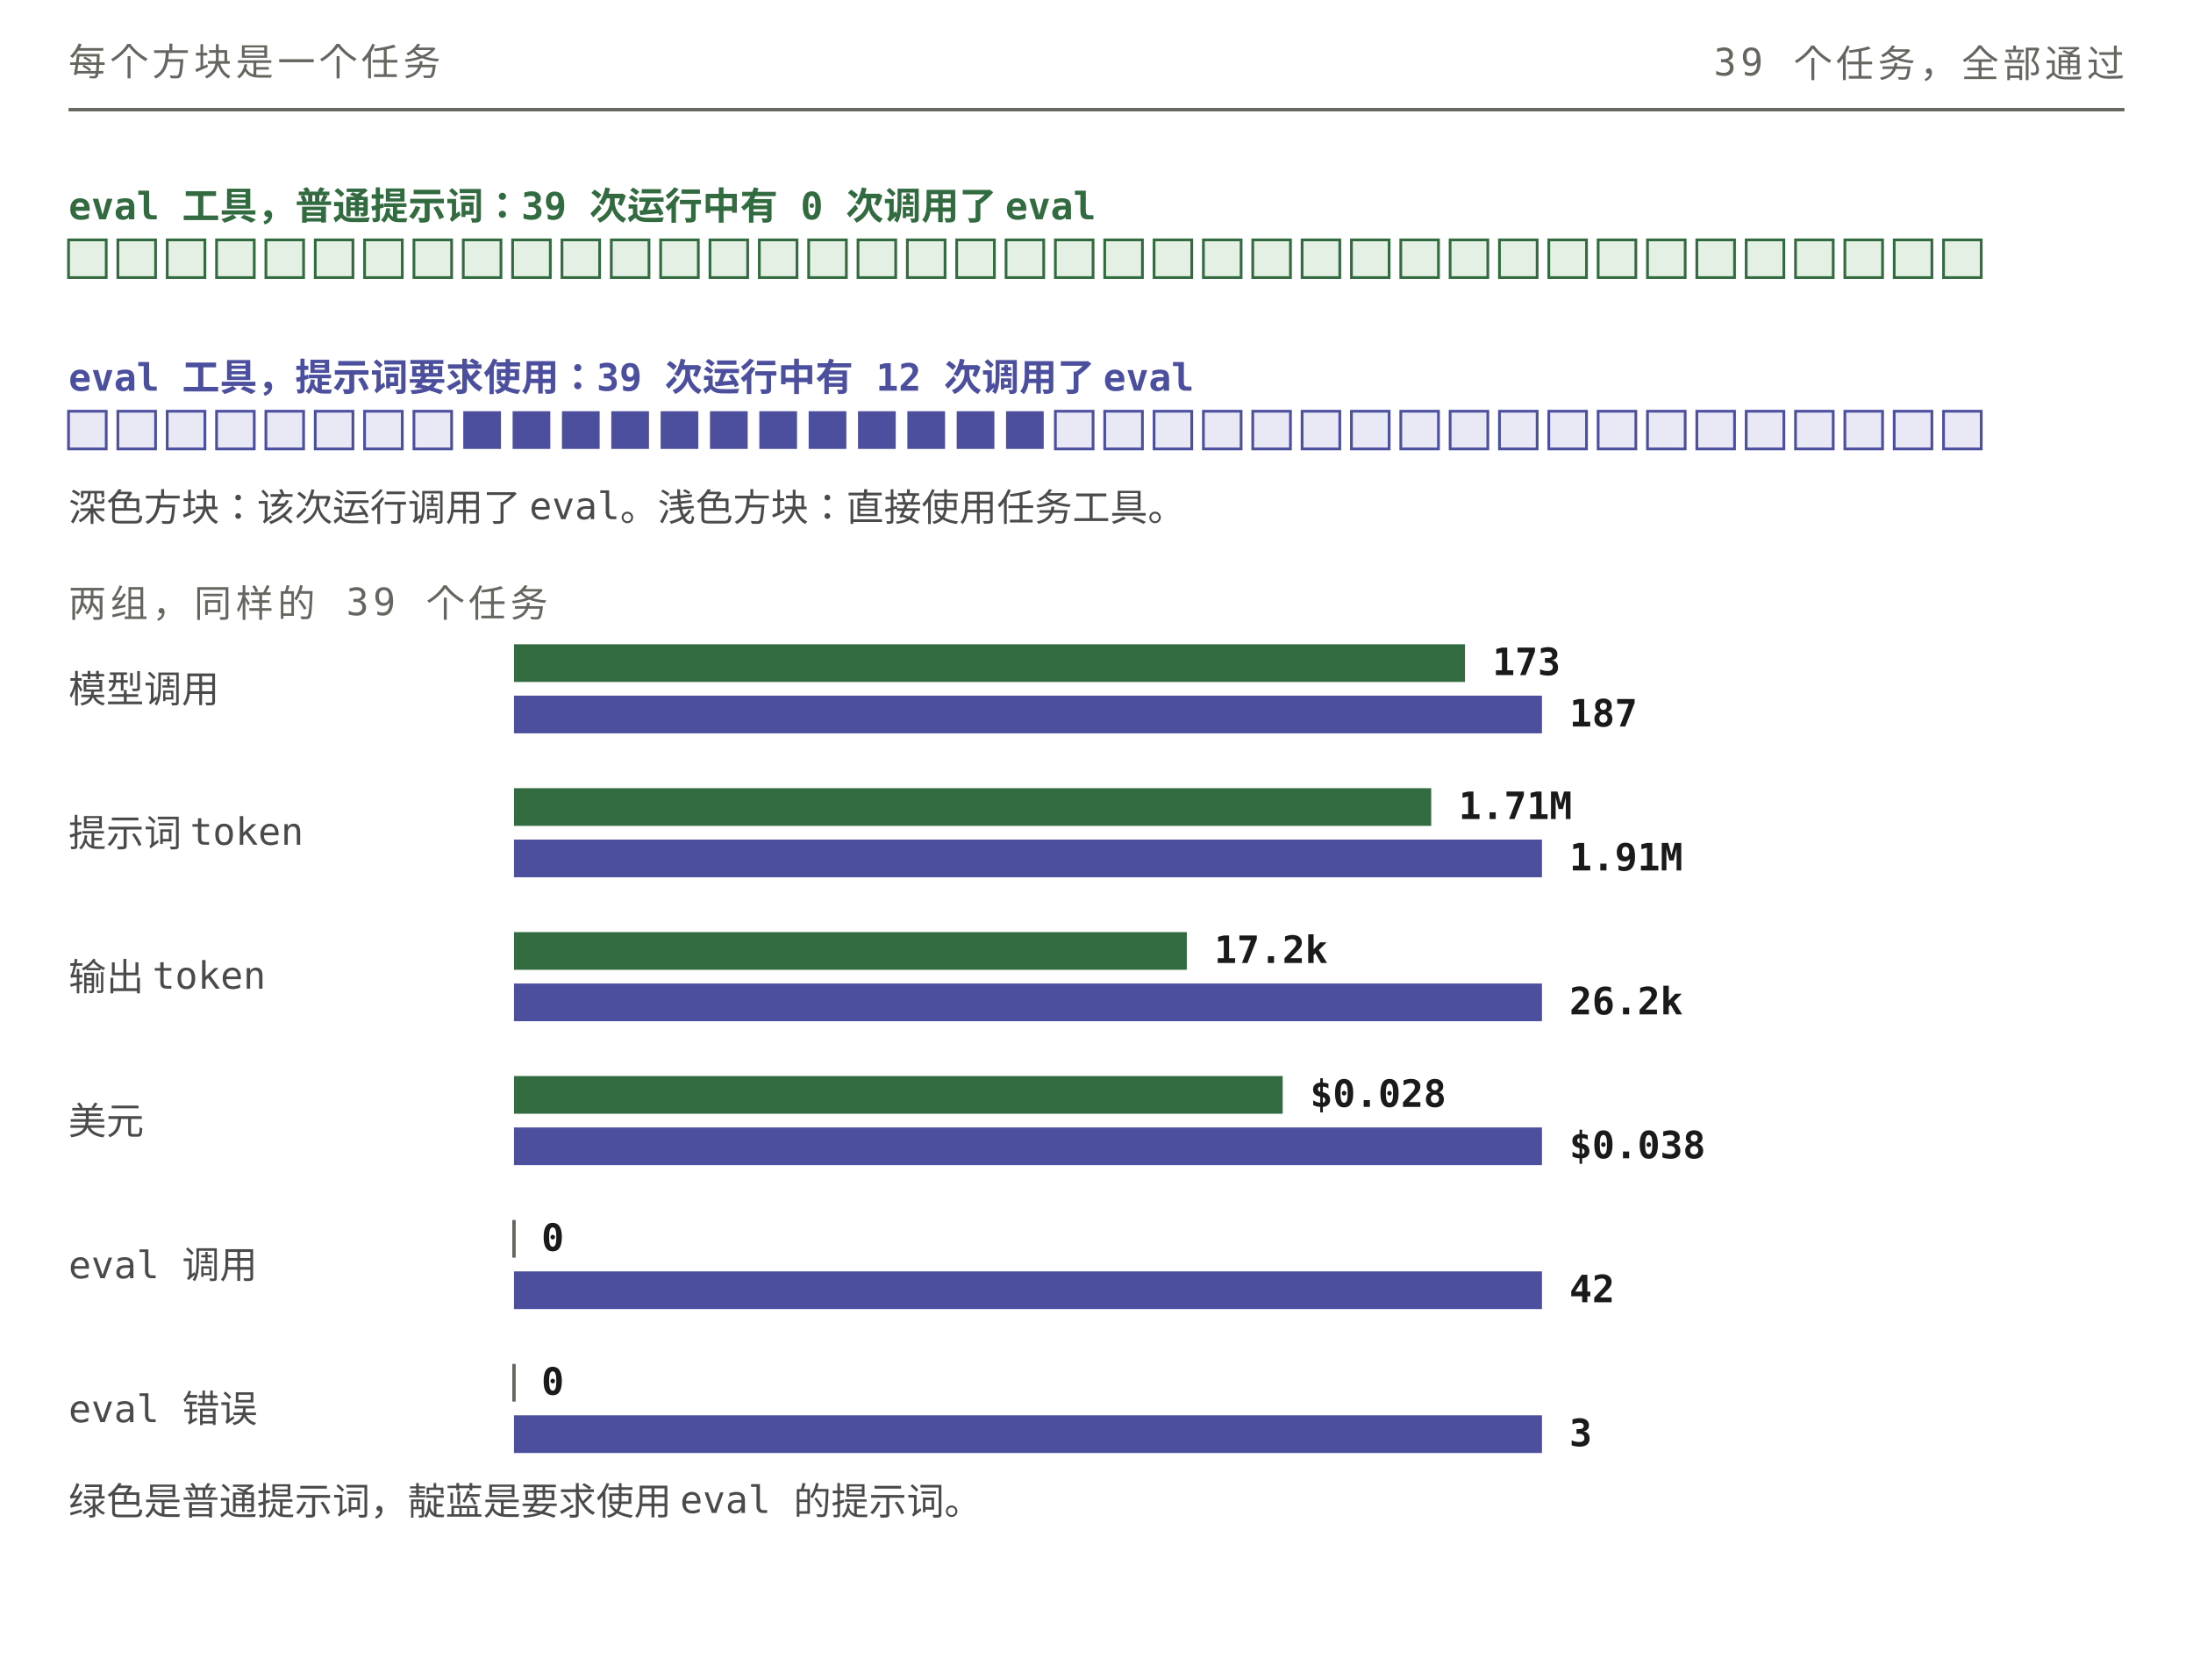
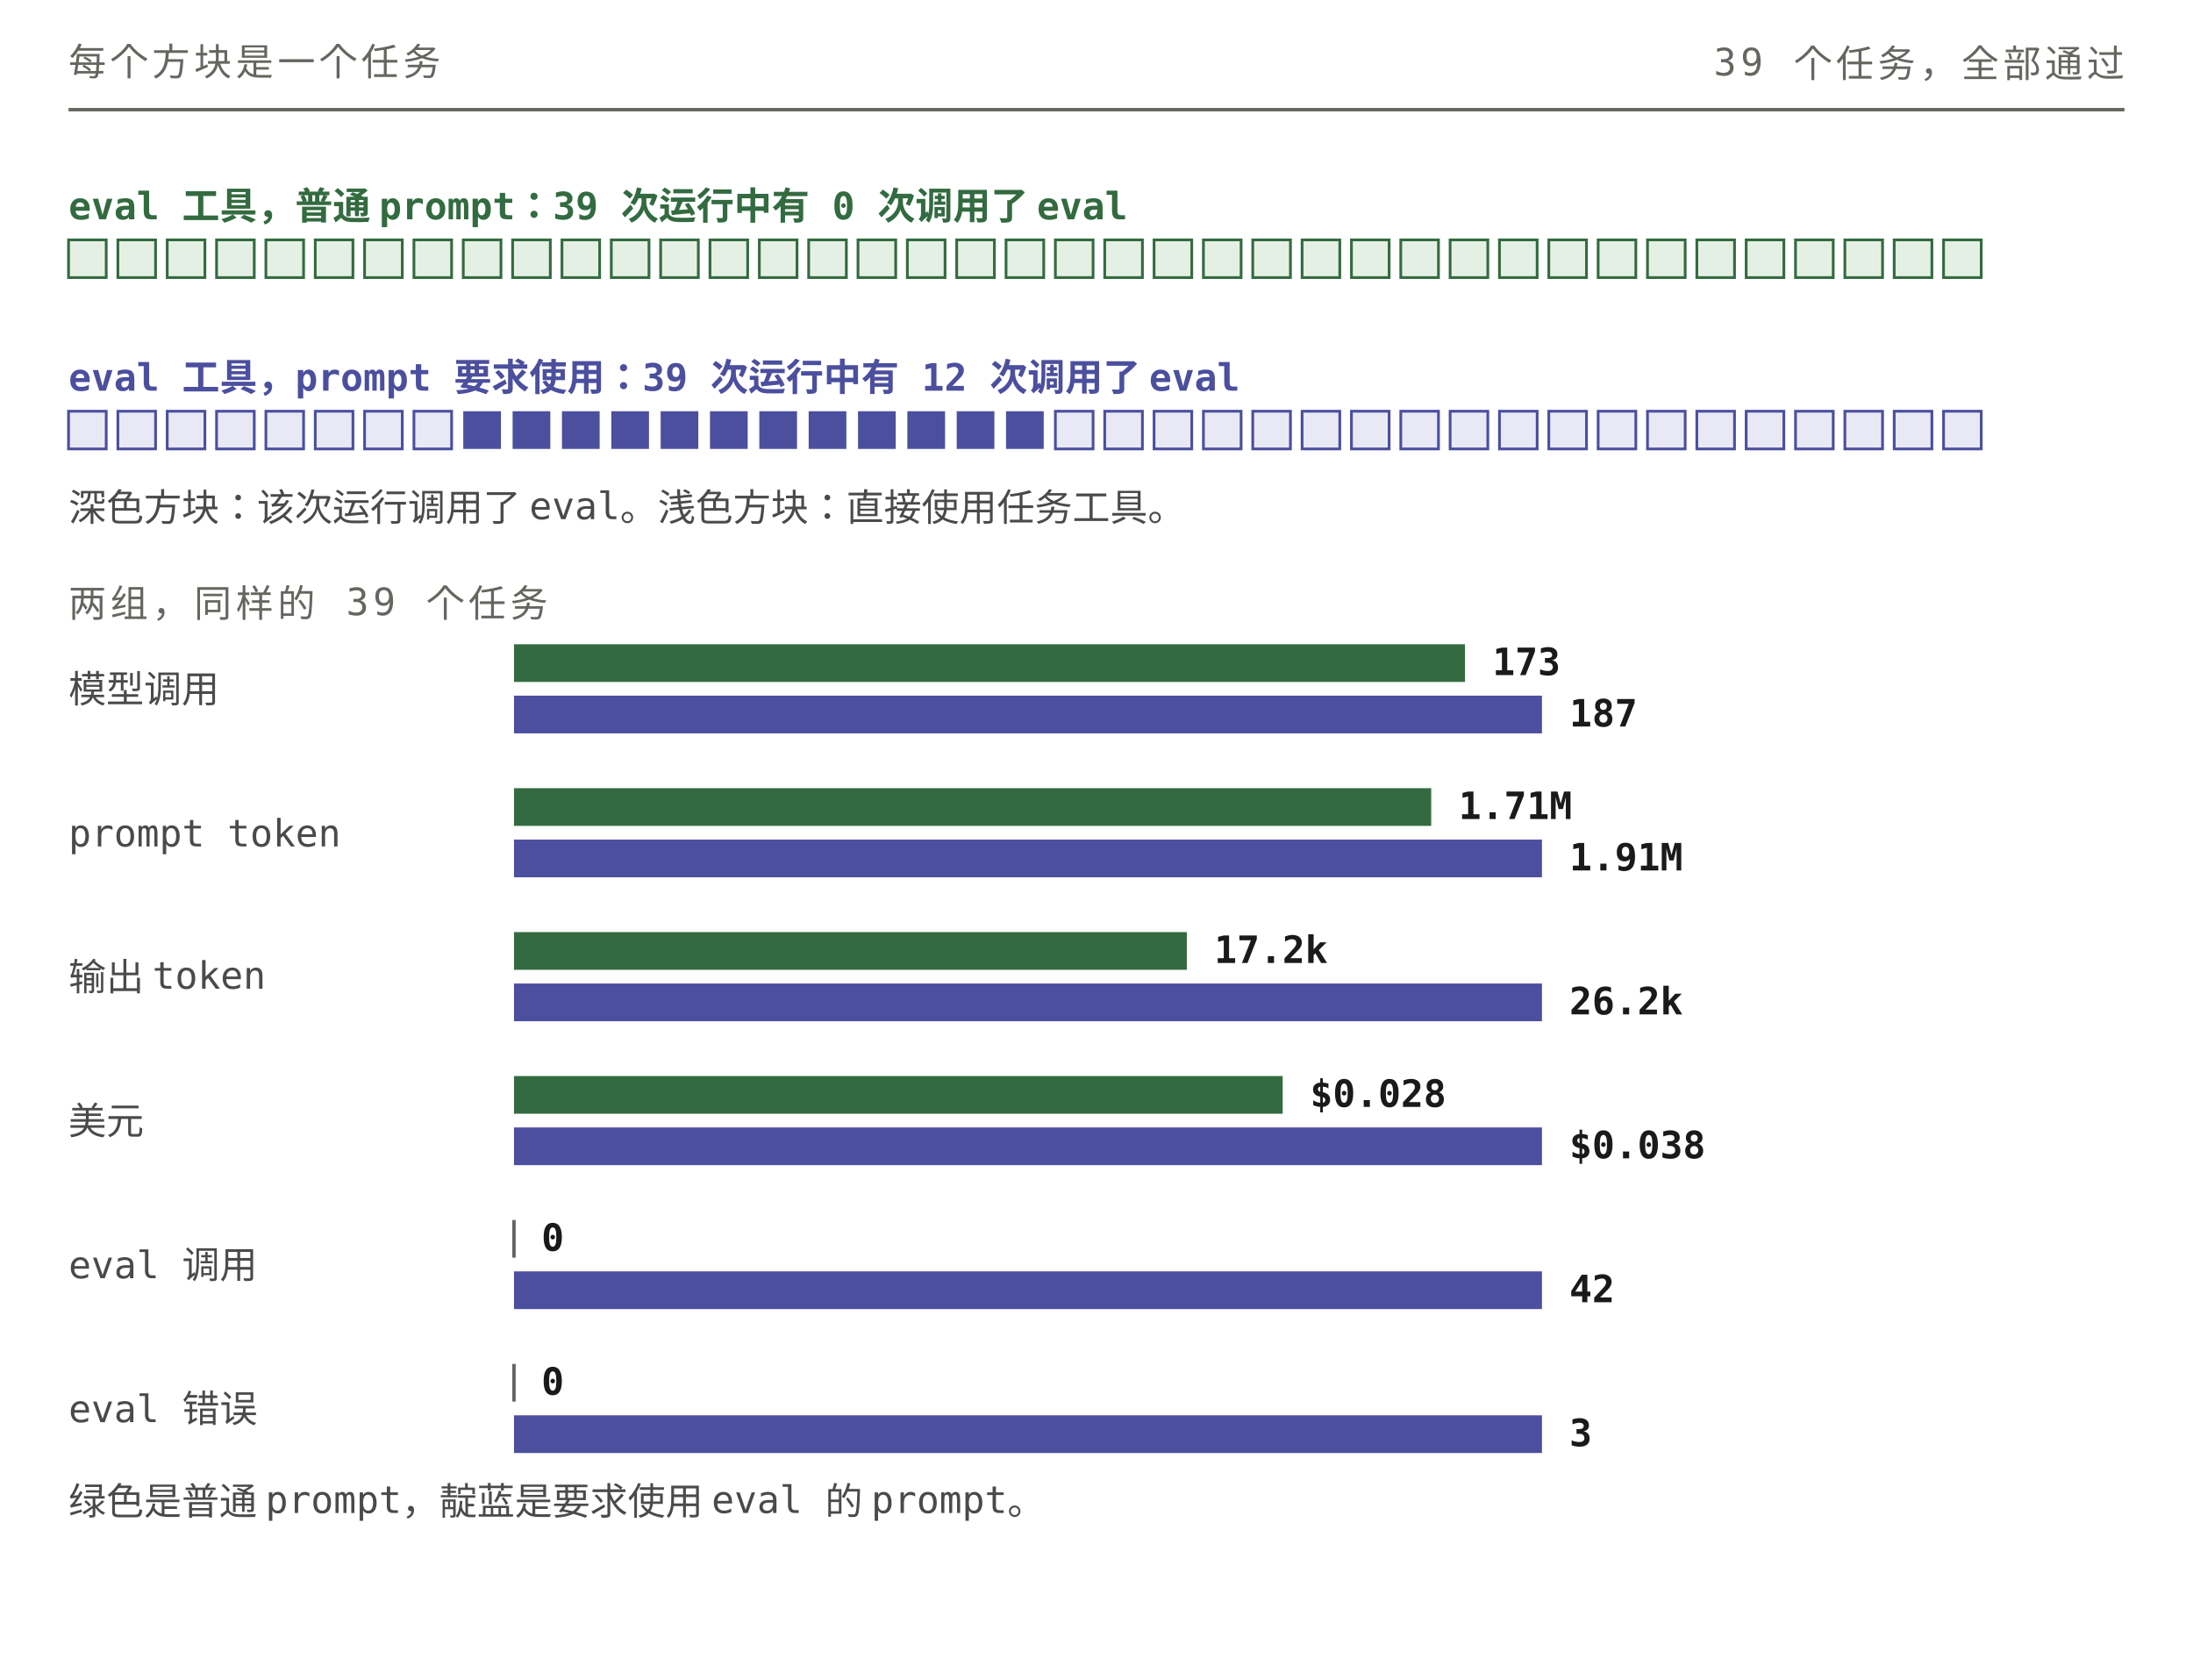
<svg xmlns="http://www.w3.org/2000/svg" viewBox="0 0 640 490" role="img" aria-labelledby="fig-7-4g-title fig-7-4g-desc" font-family="JetBrains Mono, ui-monospace, monospace">
  <text x="20" y="22" font-size="11" letter-spacing="1.2" fill="var(--m-ink-mute, #666660)">每个方块是一个任务</text>
  <text x="620" y="22" font-size="11" text-anchor="end" letter-spacing="1.2" fill="var(--m-ink-mute, #666660)">39 个任务，全部通过</text>
  <line x1="20" y1="32" x2="620" y2="32" stroke="var(--m-ink-mute, #666660)" stroke-width="1" />
  <g data-beat="1">
    <animate attributeName="opacity" values="0;0;1" keyTimes="0;0;1" calcMode="spline" keySplines="0 0 1 1;0.23 1 0.32 1" dur="0.45s" begin="indefinite" fill="freeze" />
    <animateTransform attributeName="transform" type="translate" values="0 4;0 4;0 0" keyTimes="0;0;1" calcMode="spline" keySplines="0 0 1 1;0.23 1 0.32 1" dur="0.45s" begin="indefinite" fill="freeze" />
-     <text x="20" y="64" font-size="11" font-weight="700" fill="var(--m-green-ink, #336b40)">eval 工具，普通提示词：39 次运行中有 0 次调用了 eval</text>
+     <text x="20" y="64" font-size="11" font-weight="700" fill="var(--m-green-ink, #336b40)">eval 工具，普通 prompt：39 次运行中有 0 次调用了 eval</text>
    <rect x="20" y="70" width="11" height="11" fill="var(--m-green-fill, #e5f0e4)" stroke="var(--m-green-ink, #336b40)" stroke-width="0.8" />
    <rect x="34.4" y="70" width="11" height="11" fill="var(--m-green-fill, #e5f0e4)" stroke="var(--m-green-ink, #336b40)" stroke-width="0.8" />
    <rect x="48.8" y="70" width="11" height="11" fill="var(--m-green-fill, #e5f0e4)" stroke="var(--m-green-ink, #336b40)" stroke-width="0.8" />
    <rect x="63.2" y="70" width="11" height="11" fill="var(--m-green-fill, #e5f0e4)" stroke="var(--m-green-ink, #336b40)" stroke-width="0.8" />
    <rect x="77.6" y="70" width="11" height="11" fill="var(--m-green-fill, #e5f0e4)" stroke="var(--m-green-ink, #336b40)" stroke-width="0.8" />
    <rect x="92" y="70" width="11" height="11" fill="var(--m-green-fill, #e5f0e4)" stroke="var(--m-green-ink, #336b40)" stroke-width="0.8" />
    <rect x="106.4" y="70" width="11" height="11" fill="var(--m-green-fill, #e5f0e4)" stroke="var(--m-green-ink, #336b40)" stroke-width="0.8" />
    <rect x="120.8" y="70" width="11" height="11" fill="var(--m-green-fill, #e5f0e4)" stroke="var(--m-green-ink, #336b40)" stroke-width="0.8" />
    <rect x="135.2" y="70" width="11" height="11" fill="var(--m-green-fill, #e5f0e4)" stroke="var(--m-green-ink, #336b40)" stroke-width="0.8" />
    <rect x="149.6" y="70" width="11" height="11" fill="var(--m-green-fill, #e5f0e4)" stroke="var(--m-green-ink, #336b40)" stroke-width="0.8" />
    <rect x="164" y="70" width="11" height="11" fill="var(--m-green-fill, #e5f0e4)" stroke="var(--m-green-ink, #336b40)" stroke-width="0.8" />
    <rect x="178.4" y="70" width="11" height="11" fill="var(--m-green-fill, #e5f0e4)" stroke="var(--m-green-ink, #336b40)" stroke-width="0.8" />
    <rect x="192.8" y="70" width="11" height="11" fill="var(--m-green-fill, #e5f0e4)" stroke="var(--m-green-ink, #336b40)" stroke-width="0.8" />
    <rect x="207.2" y="70" width="11" height="11" fill="var(--m-green-fill, #e5f0e4)" stroke="var(--m-green-ink, #336b40)" stroke-width="0.8" />
    <rect x="221.6" y="70" width="11" height="11" fill="var(--m-green-fill, #e5f0e4)" stroke="var(--m-green-ink, #336b40)" stroke-width="0.8" />
    <rect x="236" y="70" width="11" height="11" fill="var(--m-green-fill, #e5f0e4)" stroke="var(--m-green-ink, #336b40)" stroke-width="0.8" />
    <rect x="250.4" y="70" width="11" height="11" fill="var(--m-green-fill, #e5f0e4)" stroke="var(--m-green-ink, #336b40)" stroke-width="0.8" />
    <rect x="264.8" y="70" width="11" height="11" fill="var(--m-green-fill, #e5f0e4)" stroke="var(--m-green-ink, #336b40)" stroke-width="0.8" />
    <rect x="279.2" y="70" width="11" height="11" fill="var(--m-green-fill, #e5f0e4)" stroke="var(--m-green-ink, #336b40)" stroke-width="0.8" />
    <rect x="293.6" y="70" width="11" height="11" fill="var(--m-green-fill, #e5f0e4)" stroke="var(--m-green-ink, #336b40)" stroke-width="0.8" />
    <rect x="308" y="70" width="11" height="11" fill="var(--m-green-fill, #e5f0e4)" stroke="var(--m-green-ink, #336b40)" stroke-width="0.8" />
    <rect x="322.4" y="70" width="11" height="11" fill="var(--m-green-fill, #e5f0e4)" stroke="var(--m-green-ink, #336b40)" stroke-width="0.8" />
    <rect x="336.8" y="70" width="11" height="11" fill="var(--m-green-fill, #e5f0e4)" stroke="var(--m-green-ink, #336b40)" stroke-width="0.8" />
    <rect x="351.2" y="70" width="11" height="11" fill="var(--m-green-fill, #e5f0e4)" stroke="var(--m-green-ink, #336b40)" stroke-width="0.8" />
    <rect x="365.6" y="70" width="11" height="11" fill="var(--m-green-fill, #e5f0e4)" stroke="var(--m-green-ink, #336b40)" stroke-width="0.8" />
    <rect x="380" y="70" width="11" height="11" fill="var(--m-green-fill, #e5f0e4)" stroke="var(--m-green-ink, #336b40)" stroke-width="0.8" />
    <rect x="394.4" y="70" width="11" height="11" fill="var(--m-green-fill, #e5f0e4)" stroke="var(--m-green-ink, #336b40)" stroke-width="0.8" />
    <rect x="408.8" y="70" width="11" height="11" fill="var(--m-green-fill, #e5f0e4)" stroke="var(--m-green-ink, #336b40)" stroke-width="0.8" />
    <rect x="423.2" y="70" width="11" height="11" fill="var(--m-green-fill, #e5f0e4)" stroke="var(--m-green-ink, #336b40)" stroke-width="0.8" />
    <rect x="437.6" y="70" width="11" height="11" fill="var(--m-green-fill, #e5f0e4)" stroke="var(--m-green-ink, #336b40)" stroke-width="0.8" />
    <rect x="452" y="70" width="11" height="11" fill="var(--m-green-fill, #e5f0e4)" stroke="var(--m-green-ink, #336b40)" stroke-width="0.8" />
    <rect x="466.4" y="70" width="11" height="11" fill="var(--m-green-fill, #e5f0e4)" stroke="var(--m-green-ink, #336b40)" stroke-width="0.8" />
    <rect x="480.8" y="70" width="11" height="11" fill="var(--m-green-fill, #e5f0e4)" stroke="var(--m-green-ink, #336b40)" stroke-width="0.8" />
    <rect x="495.2" y="70" width="11" height="11" fill="var(--m-green-fill, #e5f0e4)" stroke="var(--m-green-ink, #336b40)" stroke-width="0.8" />
    <rect x="509.6" y="70" width="11" height="11" fill="var(--m-green-fill, #e5f0e4)" stroke="var(--m-green-ink, #336b40)" stroke-width="0.8" />
    <rect x="524" y="70" width="11" height="11" fill="var(--m-green-fill, #e5f0e4)" stroke="var(--m-green-ink, #336b40)" stroke-width="0.8" />
    <rect x="538.4" y="70" width="11" height="11" fill="var(--m-green-fill, #e5f0e4)" stroke="var(--m-green-ink, #336b40)" stroke-width="0.8" />
    <rect x="552.8" y="70" width="11" height="11" fill="var(--m-green-fill, #e5f0e4)" stroke="var(--m-green-ink, #336b40)" stroke-width="0.8" />
    <rect x="567.2" y="70" width="11" height="11" fill="var(--m-green-fill, #e5f0e4)" stroke="var(--m-green-ink, #336b40)" stroke-width="0.8" />
  </g>
  <g data-beat="2">
    <animate attributeName="opacity" values="0;0;1" keyTimes="0;0.571;1" calcMode="spline" keySplines="0 0 1 1;0.23 1 0.32 1" dur="1.05s" begin="indefinite" fill="freeze" />
    <animateTransform attributeName="transform" type="translate" values="0 4;0 4;0 0" keyTimes="0;0.571;1" calcMode="spline" keySplines="0 0 1 1;0.23 1 0.32 1" dur="1.05s" begin="indefinite" fill="freeze" />
-     <text x="20" y="114" font-size="11" font-weight="700" fill="var(--m-indigo-ink, #4b4f9e)">eval 工具，提示词要求使用：39 次运行中有 12 次调用了 eval</text>
+     <text x="20" y="114" font-size="11" font-weight="700" fill="var(--m-indigo-ink, #4b4f9e)">eval 工具，prompt 要求使用：39 次运行中有 12 次调用了 eval</text>
    <rect x="20" y="120" width="11" height="11" fill="var(--m-indigo-fill, #e9e9f6)" stroke="var(--m-indigo-ink, #4b4f9e)" stroke-width="0.8" />
    <rect x="34.4" y="120" width="11" height="11" fill="var(--m-indigo-fill, #e9e9f6)" stroke="var(--m-indigo-ink, #4b4f9e)" stroke-width="0.8" />
    <rect x="48.8" y="120" width="11" height="11" fill="var(--m-indigo-fill, #e9e9f6)" stroke="var(--m-indigo-ink, #4b4f9e)" stroke-width="0.8" />
    <rect x="63.2" y="120" width="11" height="11" fill="var(--m-indigo-fill, #e9e9f6)" stroke="var(--m-indigo-ink, #4b4f9e)" stroke-width="0.8" />
    <rect x="77.6" y="120" width="11" height="11" fill="var(--m-indigo-fill, #e9e9f6)" stroke="var(--m-indigo-ink, #4b4f9e)" stroke-width="0.8" />
    <rect x="92" y="120" width="11" height="11" fill="var(--m-indigo-fill, #e9e9f6)" stroke="var(--m-indigo-ink, #4b4f9e)" stroke-width="0.8" />
    <rect x="106.4" y="120" width="11" height="11" fill="var(--m-indigo-fill, #e9e9f6)" stroke="var(--m-indigo-ink, #4b4f9e)" stroke-width="0.8" />
    <rect x="120.8" y="120" width="11" height="11" fill="var(--m-indigo-fill, #e9e9f6)" stroke="var(--m-indigo-ink, #4b4f9e)" stroke-width="0.8" />
    <rect x="135.2" y="120" width="11" height="11" fill="var(--m-indigo-ink, #4b4f9e)" />
    <rect x="149.6" y="120" width="11" height="11" fill="var(--m-indigo-ink, #4b4f9e)" />
    <rect x="164" y="120" width="11" height="11" fill="var(--m-indigo-ink, #4b4f9e)" />
    <rect x="178.4" y="120" width="11" height="11" fill="var(--m-indigo-ink, #4b4f9e)" />
    <rect x="192.8" y="120" width="11" height="11" fill="var(--m-indigo-ink, #4b4f9e)" />
    <rect x="207.2" y="120" width="11" height="11" fill="var(--m-indigo-ink, #4b4f9e)" />
    <rect x="221.6" y="120" width="11" height="11" fill="var(--m-indigo-ink, #4b4f9e)" />
    <rect x="236" y="120" width="11" height="11" fill="var(--m-indigo-ink, #4b4f9e)" />
    <rect x="250.4" y="120" width="11" height="11" fill="var(--m-indigo-ink, #4b4f9e)" />
    <rect x="264.8" y="120" width="11" height="11" fill="var(--m-indigo-ink, #4b4f9e)" />
    <rect x="279.2" y="120" width="11" height="11" fill="var(--m-indigo-ink, #4b4f9e)" />
    <rect x="293.6" y="120" width="11" height="11" fill="var(--m-indigo-ink, #4b4f9e)" />
    <rect x="308" y="120" width="11" height="11" fill="var(--m-indigo-fill, #e9e9f6)" stroke="var(--m-indigo-ink, #4b4f9e)" stroke-width="0.8" />
    <rect x="322.4" y="120" width="11" height="11" fill="var(--m-indigo-fill, #e9e9f6)" stroke="var(--m-indigo-ink, #4b4f9e)" stroke-width="0.8" />
    <rect x="336.8" y="120" width="11" height="11" fill="var(--m-indigo-fill, #e9e9f6)" stroke="var(--m-indigo-ink, #4b4f9e)" stroke-width="0.8" />
    <rect x="351.2" y="120" width="11" height="11" fill="var(--m-indigo-fill, #e9e9f6)" stroke="var(--m-indigo-ink, #4b4f9e)" stroke-width="0.8" />
    <rect x="365.6" y="120" width="11" height="11" fill="var(--m-indigo-fill, #e9e9f6)" stroke="var(--m-indigo-ink, #4b4f9e)" stroke-width="0.8" />
    <rect x="380" y="120" width="11" height="11" fill="var(--m-indigo-fill, #e9e9f6)" stroke="var(--m-indigo-ink, #4b4f9e)" stroke-width="0.8" />
    <rect x="394.4" y="120" width="11" height="11" fill="var(--m-indigo-fill, #e9e9f6)" stroke="var(--m-indigo-ink, #4b4f9e)" stroke-width="0.8" />
    <rect x="408.8" y="120" width="11" height="11" fill="var(--m-indigo-fill, #e9e9f6)" stroke="var(--m-indigo-ink, #4b4f9e)" stroke-width="0.8" />
    <rect x="423.2" y="120" width="11" height="11" fill="var(--m-indigo-fill, #e9e9f6)" stroke="var(--m-indigo-ink, #4b4f9e)" stroke-width="0.8" />
    <rect x="437.6" y="120" width="11" height="11" fill="var(--m-indigo-fill, #e9e9f6)" stroke="var(--m-indigo-ink, #4b4f9e)" stroke-width="0.8" />
    <rect x="452" y="120" width="11" height="11" fill="var(--m-indigo-fill, #e9e9f6)" stroke="var(--m-indigo-ink, #4b4f9e)" stroke-width="0.8" />
    <rect x="466.4" y="120" width="11" height="11" fill="var(--m-indigo-fill, #e9e9f6)" stroke="var(--m-indigo-ink, #4b4f9e)" stroke-width="0.8" />
    <rect x="480.8" y="120" width="11" height="11" fill="var(--m-indigo-fill, #e9e9f6)" stroke="var(--m-indigo-ink, #4b4f9e)" stroke-width="0.8" />
    <rect x="495.2" y="120" width="11" height="11" fill="var(--m-indigo-fill, #e9e9f6)" stroke="var(--m-indigo-ink, #4b4f9e)" stroke-width="0.8" />
    <rect x="509.6" y="120" width="11" height="11" fill="var(--m-indigo-fill, #e9e9f6)" stroke="var(--m-indigo-ink, #4b4f9e)" stroke-width="0.8" />
    <rect x="524" y="120" width="11" height="11" fill="var(--m-indigo-fill, #e9e9f6)" stroke="var(--m-indigo-ink, #4b4f9e)" stroke-width="0.8" />
    <rect x="538.4" y="120" width="11" height="11" fill="var(--m-indigo-fill, #e9e9f6)" stroke="var(--m-indigo-ink, #4b4f9e)" stroke-width="0.8" />
    <rect x="552.8" y="120" width="11" height="11" fill="var(--m-indigo-fill, #e9e9f6)" stroke="var(--m-indigo-ink, #4b4f9e)" stroke-width="0.8" />
    <rect x="567.2" y="120" width="11" height="11" fill="var(--m-indigo-fill, #e9e9f6)" stroke="var(--m-indigo-ink, #4b4f9e)" stroke-width="0.8" />
  </g>
  <text x="20" y="152" font-size="11" class="m-serif" fill="var(--m-ink-soft, #4a4a4a)">深色方块：该次运行调用了 eval。浅色方块：直接使用任务工具。</text>
  <text x="20" y="180" font-size="11" letter-spacing="1.2" fill="var(--m-ink-mute, #666660)">两组，同样的 39 个任务</text>
  <g data-beat="1">
    <animate attributeName="opacity" values="0;0;1" keyTimes="0;0;1" calcMode="spline" keySplines="0 0 1 1;0.23 1 0.32 1" dur="0.45s" begin="indefinite" fill="freeze" />
    <animateTransform attributeName="transform" type="translate" values="0 4;0 4;0 0" keyTimes="0;0;1" calcMode="spline" keySplines="0 0 1 1;0.23 1 0.32 1" dur="0.45s" begin="indefinite" fill="freeze" />
    <text x="20" y="205" font-size="11" fill="var(--m-ink-soft, #4a4a4a)">模型调用</text>
    <rect x="150" y="188" width="277.54" height="11" fill="var(--m-green-ink, #336b40)" />
    <text x="435.54" y="197" font-size="11" font-weight="700" fill="var(--m-ink, #1a1a1a)">173</text>
    <rect x="150" y="203" width="300" height="11" fill="var(--m-indigo-ink, #4b4f9e)" />
    <text x="458" y="212" font-size="11" font-weight="700" fill="var(--m-ink, #1a1a1a)">187</text>
  </g>
  <g data-beat="2">
    <animate attributeName="opacity" values="0;0;1" keyTimes="0;0.571;1" calcMode="spline" keySplines="0 0 1 1;0.23 1 0.32 1" dur="1.05s" begin="indefinite" fill="freeze" />
    <animateTransform attributeName="transform" type="translate" values="0 4;0 4;0 0" keyTimes="0;0.571;1" calcMode="spline" keySplines="0 0 1 1;0.23 1 0.32 1" dur="1.05s" begin="indefinite" fill="freeze" />
-     <text x="20" y="247" font-size="11" fill="var(--m-ink-soft, #4a4a4a)">提示词 token</text>
+     <text x="20" y="247" font-size="11" fill="var(--m-ink-soft, #4a4a4a)">prompt token</text>
    <rect x="150" y="230" width="267.68" height="11" fill="var(--m-green-ink, #336b40)" />
    <text x="425.68" y="239" font-size="11" font-weight="700" fill="var(--m-ink, #1a1a1a)">1.71M</text>
    <rect x="150" y="245" width="300" height="11" fill="var(--m-indigo-ink, #4b4f9e)" />
    <text x="458" y="254" font-size="11" font-weight="700" fill="var(--m-ink, #1a1a1a)">1.91M</text>
  </g>
  <g data-beat="1">
    <animate attributeName="opacity" values="0;0;1" keyTimes="0;0;1" calcMode="spline" keySplines="0 0 1 1;0.23 1 0.32 1" dur="0.45s" begin="indefinite" fill="freeze" />
    <animateTransform attributeName="transform" type="translate" values="0 4;0 4;0 0" keyTimes="0;0;1" calcMode="spline" keySplines="0 0 1 1;0.23 1 0.32 1" dur="0.45s" begin="indefinite" fill="freeze" />
    <text x="20" y="289" font-size="11" fill="var(--m-ink-soft, #4a4a4a)">输出 token</text>
    <rect x="150" y="272" width="196.36" height="11" fill="var(--m-green-ink, #336b40)" />
    <text x="354.36" y="281" font-size="11" font-weight="700" fill="var(--m-ink, #1a1a1a)">17.2k</text>
    <rect x="150" y="287" width="300" height="11" fill="var(--m-indigo-ink, #4b4f9e)" />
    <text x="458" y="296" font-size="11" font-weight="700" fill="var(--m-ink, #1a1a1a)">26.2k</text>
  </g>
  <g data-beat="2">
    <animate attributeName="opacity" values="0;0;1" keyTimes="0;0.571;1" calcMode="spline" keySplines="0 0 1 1;0.23 1 0.32 1" dur="1.05s" begin="indefinite" fill="freeze" />
    <animateTransform attributeName="transform" type="translate" values="0 4;0 4;0 0" keyTimes="0;0.571;1" calcMode="spline" keySplines="0 0 1 1;0.23 1 0.32 1" dur="1.05s" begin="indefinite" fill="freeze" />
    <text x="20" y="331" font-size="11" fill="var(--m-ink-soft, #4a4a4a)">美元</text>
    <rect x="150" y="314" width="224.33" height="11" fill="var(--m-green-ink, #336b40)" />
    <text x="382.33" y="323" font-size="11" font-weight="700" fill="var(--m-ink, #1a1a1a)">$0.028</text>
    <rect x="150" y="329" width="300" height="11" fill="var(--m-indigo-ink, #4b4f9e)" />
    <text x="458" y="338" font-size="11" font-weight="700" fill="var(--m-ink, #1a1a1a)">$0.038</text>
  </g>
  <g data-beat="1">
    <animate attributeName="opacity" values="0;0;1" keyTimes="0;0;1" calcMode="spline" keySplines="0 0 1 1;0.23 1 0.32 1" dur="0.45s" begin="indefinite" fill="freeze" />
    <animateTransform attributeName="transform" type="translate" values="0 4;0 4;0 0" keyTimes="0;0;1" calcMode="spline" keySplines="0 0 1 1;0.23 1 0.32 1" dur="0.45s" begin="indefinite" fill="freeze" />
    <text x="20" y="373" font-size="11" fill="var(--m-ink-soft, #4a4a4a)">eval 调用</text>
    <line x1="150" y1="356" x2="150" y2="367" stroke="var(--m-ink-mute, #666660)" stroke-width="1" />
    <text x="158" y="365" font-size="11" font-weight="700" fill="var(--m-ink, #1a1a1a)">0</text>
    <rect x="150" y="371" width="300" height="11" fill="var(--m-indigo-ink, #4b4f9e)" />
    <text x="458" y="380" font-size="11" font-weight="700" fill="var(--m-ink, #1a1a1a)">42</text>
  </g>
  <g data-beat="2">
    <animate attributeName="opacity" values="0;0;1" keyTimes="0;0.571;1" calcMode="spline" keySplines="0 0 1 1;0.23 1 0.32 1" dur="1.05s" begin="indefinite" fill="freeze" />
    <animateTransform attributeName="transform" type="translate" values="0 4;0 4;0 0" keyTimes="0;0.571;1" calcMode="spline" keySplines="0 0 1 1;0.23 1 0.32 1" dur="1.05s" begin="indefinite" fill="freeze" />
    <text x="20" y="415" font-size="11" fill="var(--m-ink-soft, #4a4a4a)">eval 错误</text>
    <line x1="150" y1="398" x2="150" y2="409" stroke="var(--m-ink-mute, #666660)" stroke-width="1" />
    <text x="158" y="407" font-size="11" font-weight="700" fill="var(--m-ink, #1a1a1a)">0</text>
    <rect x="150" y="413" width="300" height="11" fill="var(--m-indigo-ink, #4b4f9e)" />
    <text x="458" y="422" font-size="11" font-weight="700" fill="var(--m-ink, #1a1a1a)">3</text>
  </g>
-   <text x="20" y="442" font-size="11" class="m-serif" fill="var(--m-ink-soft, #4a4a4a)">绿色是普通提示词，靛蓝是要求使用 eval 的提示词。</text>
+   <text x="20" y="442" font-size="11" class="m-serif" fill="var(--m-ink-soft, #4a4a4a)">绿色是普通 prompt，靛蓝是要求使用 eval 的 prompt。</text>
</svg>
